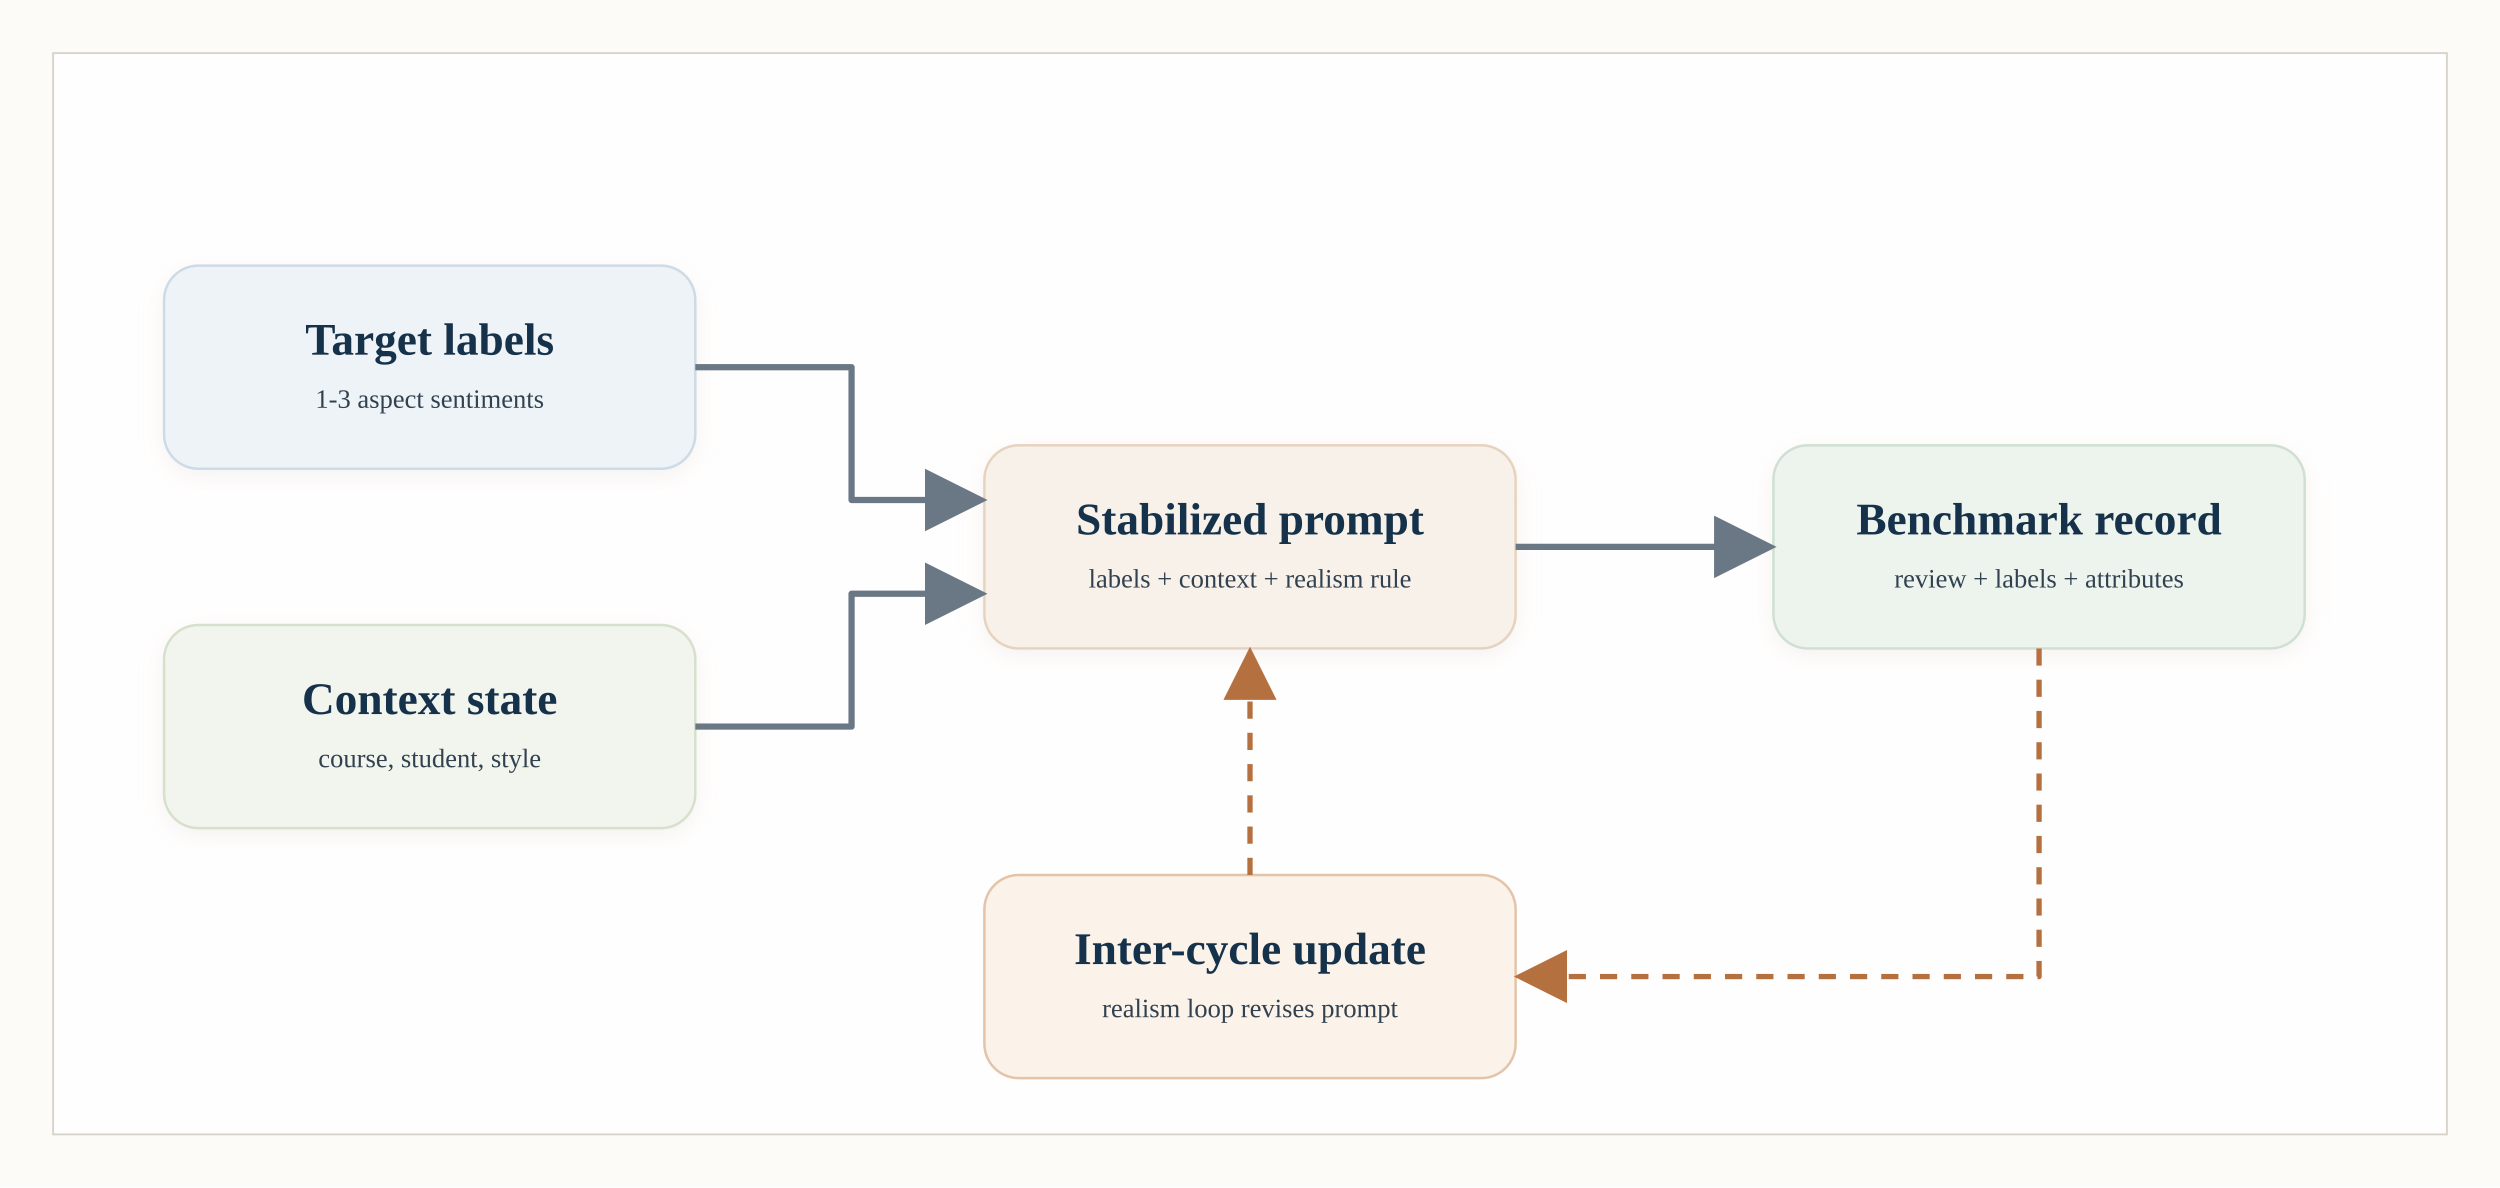
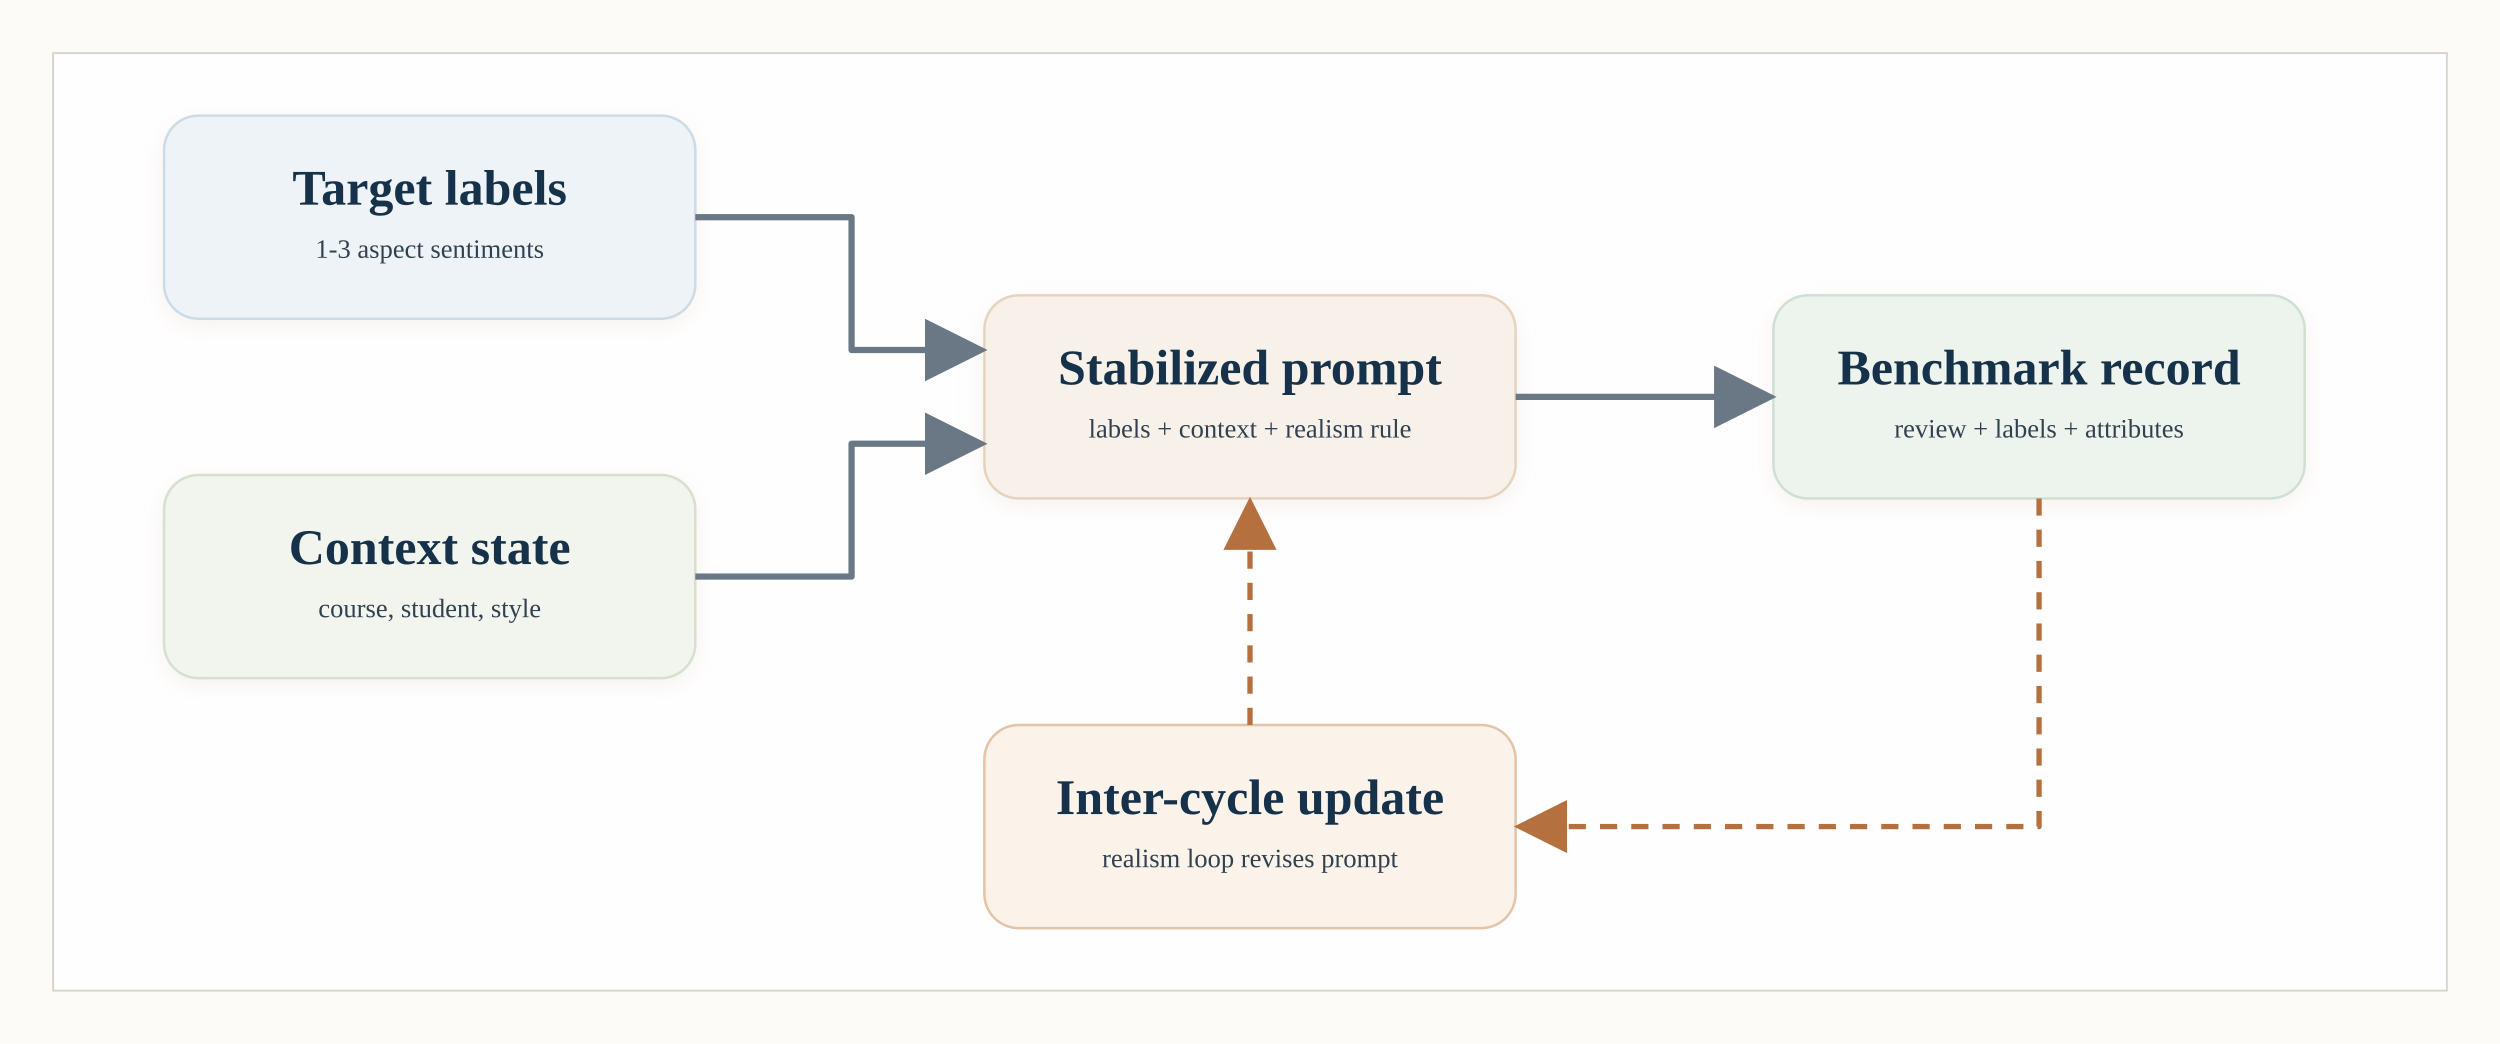
- <svg xmlns="http://www.w3.org/2000/svg" width="1600" height="760" viewBox="0 0 1600 760" role="img" aria-label="Synthetic educational review generation pipeline">
+ <svg xmlns="http://www.w3.org/2000/svg" width="1600" height="668" viewBox="0 0 1600 668" role="img" aria-label="Synthetic educational review generation pipeline">
  <defs>
    <style>
      .bg { fill: #fcfbf7; }
      .frame { fill: #fffefe; stroke: #d8d3c9; stroke-width: 1.2; }
-       .label { font: 700 29px Georgia, "Times New Roman", serif; fill: #16324a; }
+       .label { font: 700 32px Georgia, "Times New Roman", serif; fill: #16324a; }
      .body { font: 17px Georgia, "Times New Roman", serif; fill: #31414f; }
      .chip { font: 700 13px Arial, sans-serif; fill: #9a5a30; letter-spacing: 0.09em; }
      .flow { stroke: #6a7886; stroke-width: 4; fill: none; marker-end: url(#arrow); stroke-linejoin: round; }
      .fb { stroke: #b5703f; stroke-width: 3.4; fill: none; marker-end: url(#arrowfb); stroke-dasharray: 11 9; stroke-linejoin: round; }
      .panelA { fill: #edf3f7; stroke: #cddbe6; stroke-width: 1.6; }
      .panelB { fill: #f2f5ee; stroke: #d6e0cc; stroke-width: 1.6; }
      .panelC { fill: #f8f1e9; stroke: #e6d3bf; stroke-width: 1.6; }
      .panelD { fill: #edf4ee; stroke: #cfe0d2; stroke-width: 1.6; }
      .fbbox { fill: #fbf2ea; stroke: #e3c4a8; stroke-width: 1.6; }
      .center { text-anchor: middle; }
    </style>
    <marker id="arrow" markerWidth="11" markerHeight="11" refX="8.5" refY="5" orient="auto">
      <path d="M0,0 L10,5 L0,10 z" fill="#6a7886" />
    </marker>
    <marker id="arrowfb" markerWidth="11" markerHeight="11" refX="8.5" refY="5" orient="auto">
      <path d="M0,0 L10,5 L0,10 z" fill="#b5703f" />
    </marker>
    <filter id="shadow" x="-10%" y="-10%" width="120%" height="120%">
      <feDropShadow dx="0" dy="4" stdDeviation="7" flood-color="#d9d3ca" flood-opacity="0.26" />
    </filter>
  </defs>
-   <rect class="bg" width="1600" height="760" />
-   <rect x="34" y="34" width="1532" height="692" class="frame" />
-   <rect x="105" y="170" width="340" height="130" rx="22" class="panelA" filter="url(#shadow)" />
-   <text x="275" y="227" class="label center">Target labels</text>
-   <text x="275" y="261" class="body center">1-3 aspect sentiments</text>
-   <rect x="105" y="400" width="340" height="130" rx="22" class="panelB" filter="url(#shadow)" />
-   <text x="275" y="457" class="label center">Context state</text>
-   <text x="275" y="491" class="body center">course, student, style</text>
-   <rect x="630" y="285" width="340" height="130" rx="22" class="panelC" filter="url(#shadow)" />
-   <text x="800" y="342" class="label center">Stabilized prompt</text>
-   <text x="800" y="376" class="body center">labels + context + realism rule</text>
-   <rect x="1135" y="285" width="340" height="130" rx="22" class="panelD" filter="url(#shadow)" />
-   <text x="1305" y="342" class="label center">Benchmark record</text>
-   <text x="1305" y="376" class="body center">review + labels + attributes</text>
-   <rect x="630" y="560" width="340" height="130" rx="22" class="fbbox" />
-   <text x="800" y="617" class="label center">Inter-cycle update</text>
-   <text x="800" y="651" class="body center">realism loop revises prompt</text>
-   <path class="flow" d="M445 235 L545 235 L545 320 L626 320" />
-   <path class="flow" d="M445 465 L545 465 L545 380 L626 380" />
-   <path class="flow" d="M970 350 L1131 350" />
-   <path class="fb" d="M1305 415 L1305 625 L974 625" />
-   <path class="fb" d="M800 560 L800 419" />
+   <rect class="bg" width="1600" height="668" />
+   <rect x="34" y="34" width="1532" height="600" class="frame" />
+   <rect x="105" y="74" width="340" height="130" rx="22" class="panelA" filter="url(#shadow)" />
+   <text x="275" y="131" class="label center">Target labels</text>
+   <text x="275" y="165" class="body center">1-3 aspect sentiments</text>
+   <rect x="105" y="304" width="340" height="130" rx="22" class="panelB" filter="url(#shadow)" />
+   <text x="275" y="361" class="label center">Context state</text>
+   <text x="275" y="395" class="body center">course, student, style</text>
+   <rect x="630" y="189" width="340" height="130" rx="22" class="panelC" filter="url(#shadow)" />
+   <text x="800" y="246" class="label center">Stabilized prompt</text>
+   <text x="800" y="280" class="body center">labels + context + realism rule</text>
+   <rect x="1135" y="189" width="340" height="130" rx="22" class="panelD" filter="url(#shadow)" />
+   <text x="1305" y="246" class="label center">Benchmark record</text>
+   <text x="1305" y="280" class="body center">review + labels + attributes</text>
+   <rect x="630" y="464" width="340" height="130" rx="22" class="fbbox" />
+   <text x="800" y="521" class="label center">Inter-cycle update</text>
+   <text x="800" y="555" class="body center">realism loop revises prompt</text>
+   <path class="flow" d="M445 139 L545 139 L545 224 L626 224" />
+   <path class="flow" d="M445 369 L545 369 L545 284 L626 284" />
+   <path class="flow" d="M970 254 L1131 254" />
+   <path class="fb" d="M1305 319 L1305 529 L974 529" />
+   <path class="fb" d="M800 464 L800 323" />
</svg>
